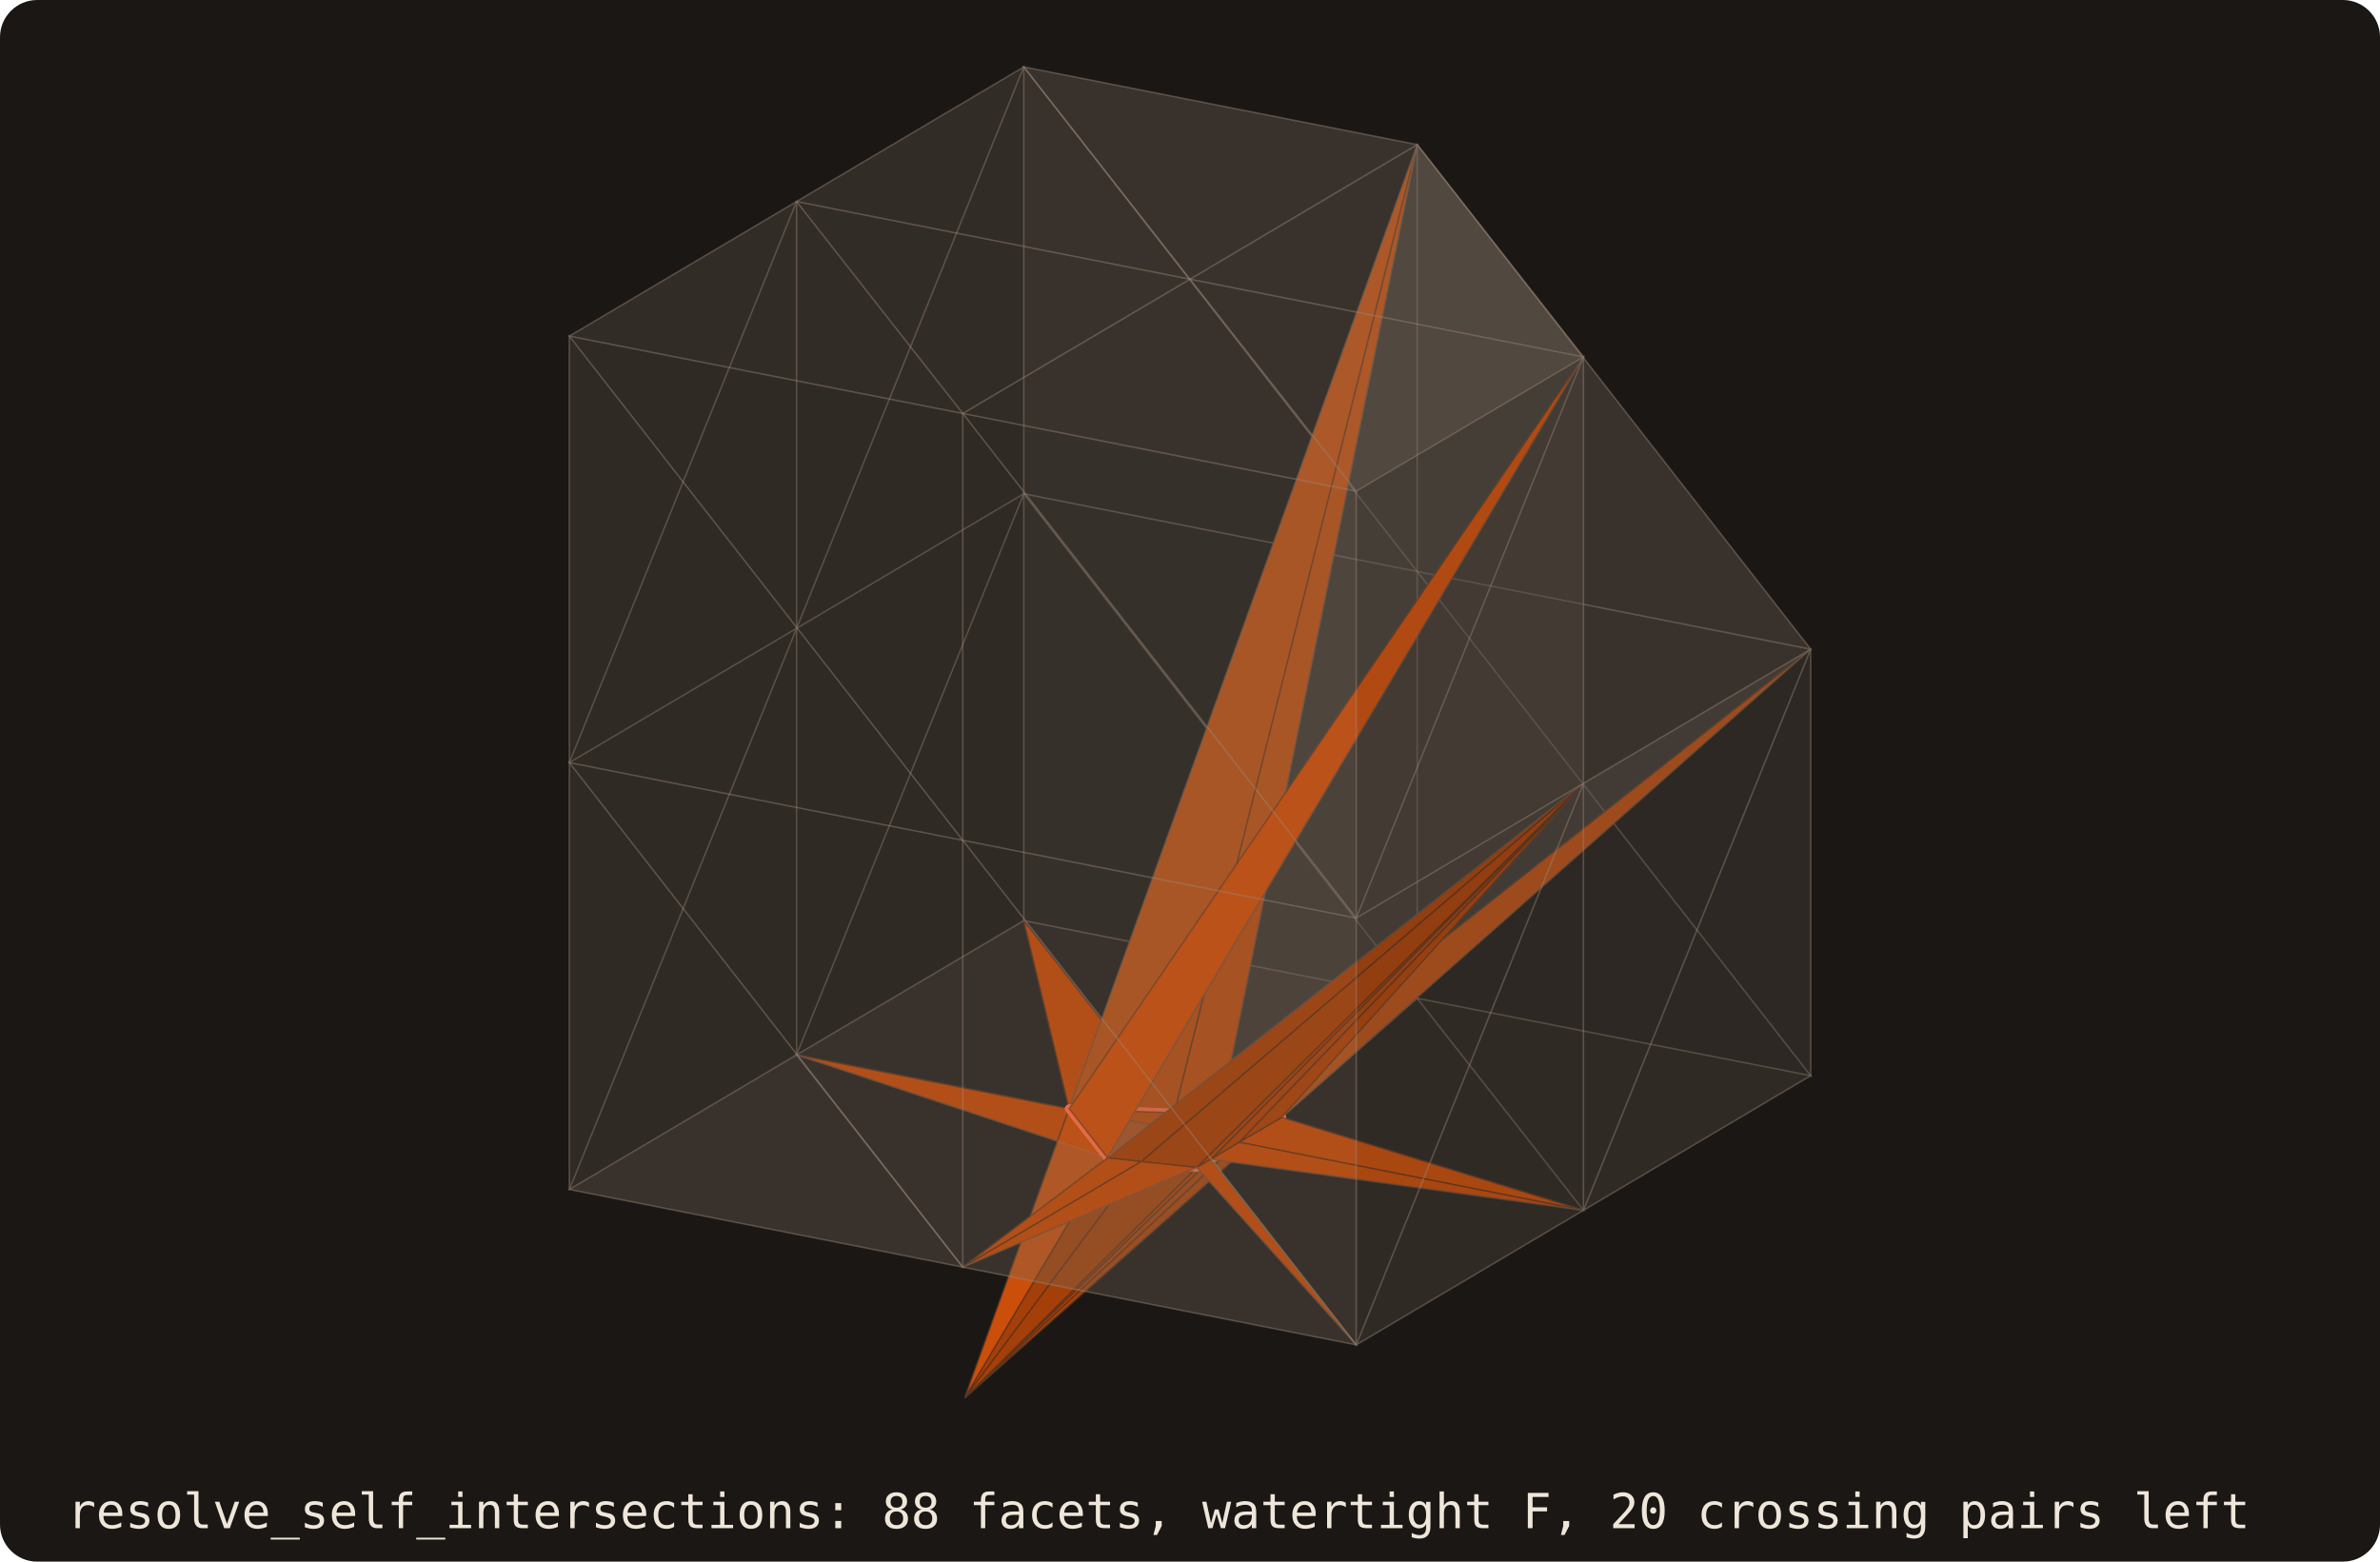
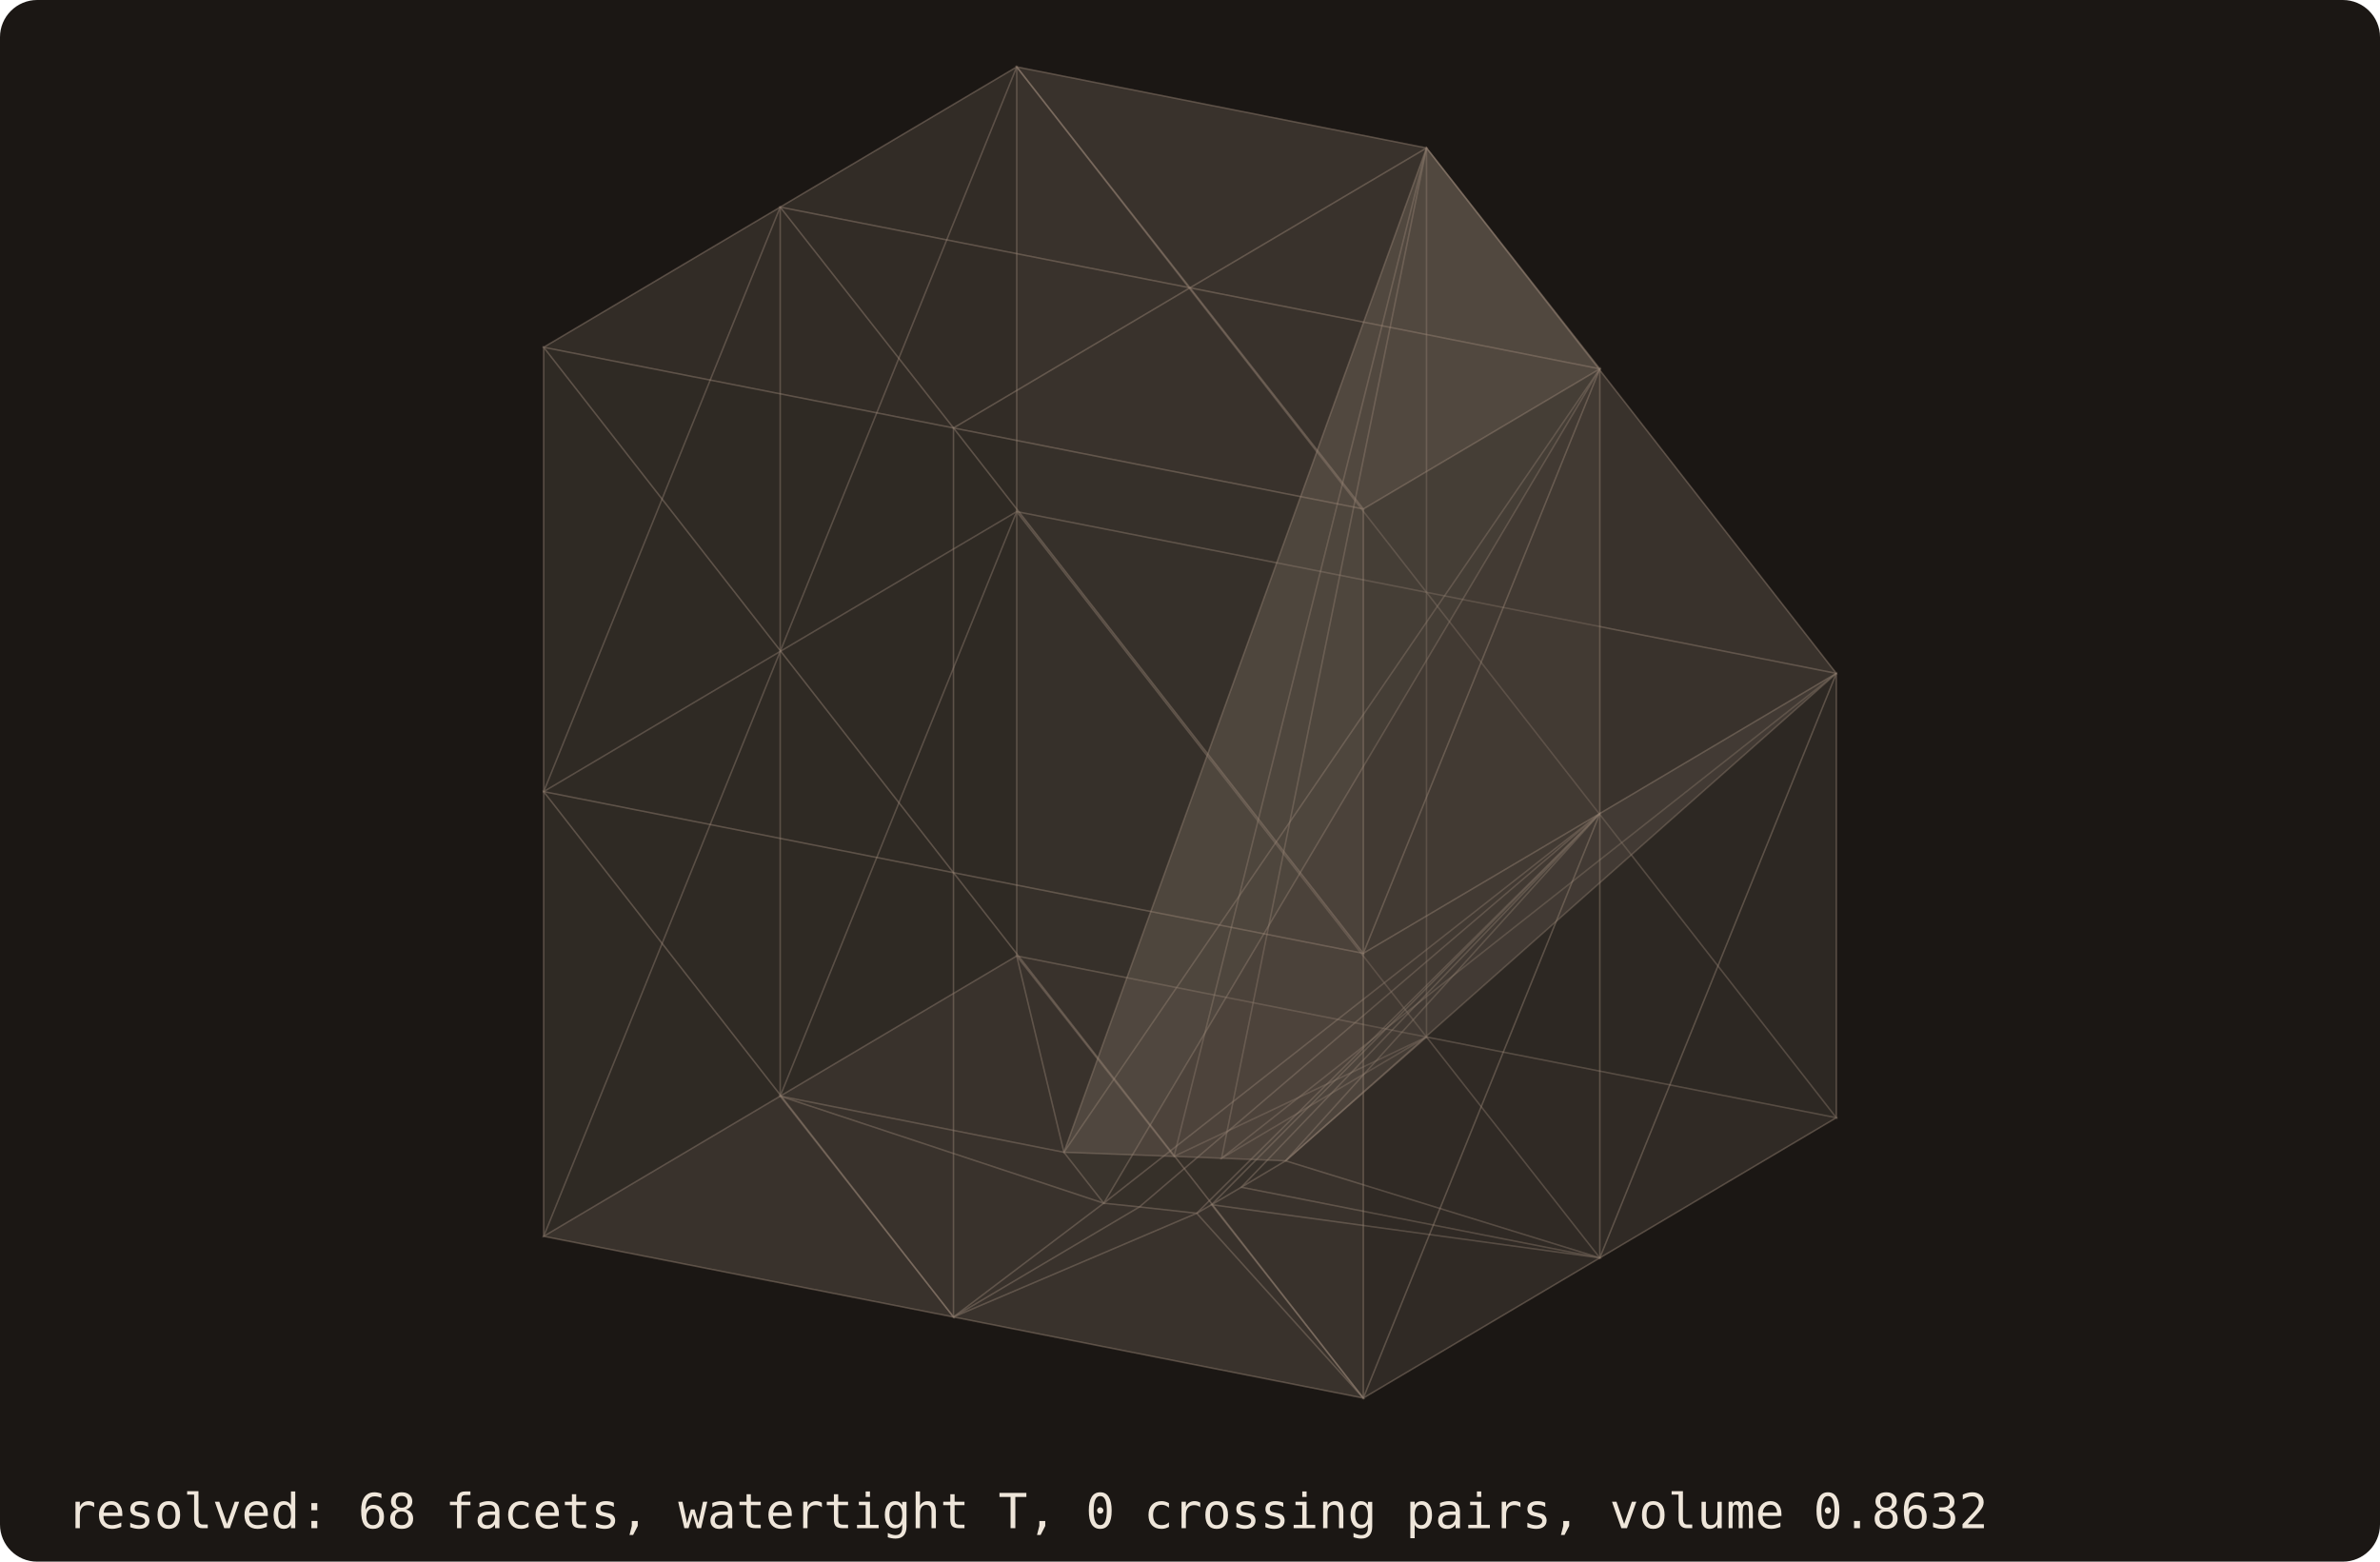
- <svg xmlns="http://www.w3.org/2000/svg" viewBox="0 0 640 420" width="640" height="420" role="img" aria-label="resolve_self_intersections: 88 facets, watertight F, 20 crossing pairs left">
+ <svg xmlns="http://www.w3.org/2000/svg" viewBox="0 0 640 420" width="640" height="420" role="img" aria-label="resolved: 68 facets, watertight T, 0 crossing pairs, volume 0.8632">
  <rect width="640" height="420" rx="10" fill="#1b1714" />
  <clipPath id="card">
    <rect width="640" height="394" rx="10" />
  </clipPath>
  <g clip-path="url(#card)">
    <g fill-opacity="0.18" stroke="#9c8b7a" stroke-opacity="0.25" stroke-width="0.4">
-       <path d="M275.3 247.6L275.3 132.8L381.1 268.5Z" fill="#74675b" />
-       <path d="M275.3 247.6L214.2 283.7L275.3 132.8Z" fill="#403932" />
-       <path d="M381.1 268.5L275.3 132.8L381.1 153.7Z" fill="#74675b" />
-       <path d="M381.1 268.5L315.8 299.3L275.3 247.6Z" fill="#827365" />
-       <path d="M275.3 132.8L275.3 18L381.1 153.7Z" fill="#74675b" />
-       <path d="M275.3 247.6L287.5 298.2L214.2 283.7Z" fill="#827365" />
-       <path d="M275.3 132.8L214.2 169L275.3 18Z" fill="#403932" />
-       <path d="M381.1 268.5L381.1 153.7L486.9 289.3Z" fill="#74675b" />
-       <path d="M287.5 298.2L275.3 247.6L315.8 299.3Z" fill="#827365" />
-     </g>
-     <g stroke="#120f0d" stroke-opacity="0.35" stroke-width="0.4" stroke-linejoin="round">
-       <path d="M287.5 298.2L275.3 247.6L315.8 299.3Z" fill="#c14a0a" />
-     </g>
-     <g fill-opacity="0.18" stroke="#9c8b7a" stroke-opacity="0.25" stroke-width="0.4">
-       <path d="M275.3 132.8L214.2 283.7L214.2 169Z" fill="#403932" />
-       <path d="M275.3 18L381.1 38.9L381.1 153.7Z" fill="#74675b" />
-       <path d="M315.8 299.3L381.1 268.5L328.1 299.8Z" fill="#827365" />
-     </g>
-     <g stroke="#120f0d" stroke-opacity="0.35" stroke-width="0.4" stroke-linejoin="round">
-       <path d="M315.8 299.3L381.1 268.5L328.1 299.8Z" fill="#c14a0a" />
-     </g>
-     <g fill-opacity="0.18" stroke="#9c8b7a" stroke-opacity="0.25" stroke-width="0.4">
-       <path d="M344.7 300.5L328.1 299.8L381.1 268.5Z" fill="#827365" />
-     </g>
-     <g stroke="#120f0d" stroke-opacity="0.35" stroke-width="0.4" stroke-linejoin="round">
-       <path d="M344.7 300.5L328.1 299.8L381.1 268.5Z" fill="#c14a0a" />
-     </g>
-     <g fill-opacity="0.18" stroke="#9c8b7a" stroke-opacity="0.25" stroke-width="0.4">
-       <path d="M381.1 153.7L486.9 174.6L486.9 289.3Z" fill="#74675b" />
-       <path d="M425.8 325.5L381.1 268.5L486.9 289.3Z" fill="#827365" />
-       <path d="M381.1 153.7L381.1 38.9L486.9 174.6Z" fill="#74675b" />
-       <path d="M275.3 18L214.2 169L214.2 54.2Z" fill="#403932" />
-       <path d="M214.2 283.7L287.5 298.2L297.8 311.4Z" fill="#827365" />
-     </g>
-     <g stroke="#120f0d" stroke-opacity="0.35" stroke-width="0.4" stroke-linejoin="round">
-       <path d="M214.2 283.7L287.5 298.2L297.8 311.4Z" fill="#c14a0a" />
-     </g>
-     <g fill-opacity="0.18" stroke="#9c8b7a" stroke-opacity="0.25" stroke-width="0.4">
-       <path d="M425.8 325.5L344.7 300.5L381.1 268.5Z" fill="#827365" />
-       <path d="M315.8 299.3L287.5 298.2L259.4 376Z" fill="#827466" />
-     </g>
-     <g stroke="#120f0d" stroke-opacity="0.35" stroke-width="0.4" stroke-linejoin="round">
-       <path d="M315.8 299.3L287.5 298.2L259.4 376Z" fill="#c14a0a" />
-     </g>
-     <g fill-opacity="0.18" stroke="#9c8b7a" stroke-opacity="0.25" stroke-width="0.4">
-       <path d="M381.1 38.9L287.5 298.2L315.8 299.3Z" fill="#827466" />
-     </g>
-     <g stroke="#120f0d" stroke-opacity="0.35" stroke-width="0.4" stroke-linejoin="round">
-       <path d="M381.1 38.9L287.5 298.2L315.8 299.3Z" fill="#c14a0a" />
-     </g>
-     <g fill-opacity="0.18" stroke="#9c8b7a" stroke-opacity="0.25" stroke-width="0.4">
-       <path d="M328.1 299.8L315.8 299.3L259.4 376Z" fill="#827466" />
-     </g>
-     <g stroke="#120f0d" stroke-opacity="0.35" stroke-width="0.4" stroke-linejoin="round">
-       <path d="M328.1 299.8L315.8 299.3L259.4 376Z" fill="#c14a0a" />
-     </g>
-     <g fill-opacity="0.18" stroke="#9c8b7a" stroke-opacity="0.25" stroke-width="0.4">
-       <path d="M381.1 38.9L315.8 299.3L328.1 299.8Z" fill="#827466" />
-     </g>
-     <g stroke="#120f0d" stroke-opacity="0.35" stroke-width="0.4" stroke-linejoin="round">
-       <path d="M381.1 38.9L315.8 299.3L328.1 299.8Z" fill="#c14a0a" />
-     </g>
-     <g fill-opacity="0.18" stroke="#9c8b7a" stroke-opacity="0.25" stroke-width="0.4">
-       <path d="M328.1 299.8L259.4 376L344.7 300.5Z" fill="#827466" />
-     </g>
-     <g stroke="#120f0d" stroke-opacity="0.35" stroke-width="0.4" stroke-linejoin="round">
-       <path d="M328.1 299.8L259.4 376L344.7 300.5Z" fill="#c14a0a" />
-     </g>
-     <g fill="none">
-       <path d="M287.5 298.2L287.5 298.2" stroke="#ff6b3d" stroke-width="2.2" stroke-linecap="round" />
-       <path d="M287.5 298.2L287.5 298.2" stroke="#ff6b3d" stroke-width="2.2" stroke-linecap="round" />
-       <path d="M287.5 298.2L315.8 299.3" stroke="#ff6b3d" stroke-width="2.2" stroke-linecap="round" />
-       <path d="M287.5 298.2L315.8 299.3" stroke="#ff6b3d" stroke-width="2.2" stroke-linecap="round" />
-     </g>
-     <g fill-opacity="0.18" stroke="#9c8b7a" stroke-opacity="0.25" stroke-width="0.4">
-       <path d="M287.5 298.2L315.8 299.3L320 304.6Z" fill="#827365" />
-     </g>
-     <g stroke="#120f0d" stroke-opacity="0.35" stroke-width="0.4" stroke-linejoin="round">
-       <path d="M287.5 298.2L315.8 299.3L320 304.6Z" fill="#c14a0a" />
-     </g>
-     <g fill-opacity="0.18" stroke="#9c8b7a" stroke-opacity="0.25" stroke-width="0.4">
-       <path d="M214.2 283.7L153.1 319.9L214.2 169Z" fill="#403932" />
-     </g>
-     <g fill="none">
-       <path d="M315.8 299.3L328.1 299.8" stroke="#ff6b3d" stroke-width="2.2" stroke-linecap="round" />
-       <path d="M315.8 299.3L328.1 299.8" stroke="#ff6b3d" stroke-width="2.2" stroke-linecap="round" />
-     </g>
-     <g fill-opacity="0.18" stroke="#9c8b7a" stroke-opacity="0.25" stroke-width="0.4">
-       <path d="M381.1 38.9L328.1 299.8L486.9 174.6Z" fill="#827466" />
-       <path d="M315.8 299.3L328.1 299.8L320 304.6Z" fill="#827365" />
-     </g>
-     <g stroke="#120f0d" stroke-opacity="0.35" stroke-width="0.4" stroke-linejoin="round">
-       <path d="M315.8 299.3L328.1 299.8L320 304.6Z" fill="#c14a0a" />
-     </g>
-     <g fill="none">
-       <path d="M328.1 299.8L344.7 300.5" stroke="#ff6b3d" stroke-width="2.2" stroke-linecap="round" />
-       <path d="M328.1 299.8L344.7 300.5" stroke="#ff6b3d" stroke-width="2.2" stroke-linecap="round" />
-     </g>
-     <g fill-opacity="0.18" stroke="#9c8b7a" stroke-opacity="0.25" stroke-width="0.4">
-       <path d="M328.1 299.8L344.7 300.5L486.9 174.6Z" fill="#827466" />
-     </g>
-     <g stroke="#120f0d" stroke-opacity="0.35" stroke-width="0.4" stroke-linejoin="round">
-       <path d="M328.1 299.8L344.7 300.5L486.9 174.6Z" fill="#c14a0a" />
-     </g>
-     <g fill-opacity="0.18" stroke="#9c8b7a" stroke-opacity="0.25" stroke-width="0.4">
-       <path d="M333.2 307.2L344.7 300.5L259.4 376Z" fill="#726659" />
-     </g>
-     <g stroke="#120f0d" stroke-opacity="0.35" stroke-width="0.4" stroke-linejoin="round">
-       <path d="M333.2 307.2L344.7 300.5L259.4 376Z" fill="#aa4109" />
-     </g>
-     <g fill-opacity="0.18" stroke="#9c8b7a" stroke-opacity="0.25" stroke-width="0.4">
-       <path d="M333.2 307.2L328.1 299.8L344.7 300.5Z" fill="#827365" />
-     </g>
-     <g stroke="#120f0d" stroke-opacity="0.35" stroke-width="0.4" stroke-linejoin="round">
-       <path d="M333.2 307.2L328.1 299.8L344.7 300.5Z" fill="#c14a0a" />
-     </g>
-     <g fill-opacity="0.18" stroke="#9c8b7a" stroke-opacity="0.25" stroke-width="0.4">
-       <path d="M287.5 298.2L297.8 311.4L259.4 376Z" fill="#897a6b" />
-     </g>
-     <g stroke="#120f0d" stroke-opacity="0.35" stroke-width="0.4" stroke-linejoin="round">
-       <path d="M287.5 298.2L297.8 311.4L259.4 376Z" fill="#cb4e0b" />
-     </g>
-     <g fill-opacity="0.18" stroke="#9c8b7a" stroke-opacity="0.25" stroke-width="0.4">
-       <path d="M328.1 299.8L333.2 307.2L320 304.6Z" fill="#827365" />
-       <path d="M320 75.1L381.1 38.9L275.3 18Z" fill="#827365" />
-       <path d="M297.8 311.4L287.5 298.2L320 304.6Z" fill="#827365" />
-     </g>
-     <g fill="none">
-       <path d="M333.2 307.2L344.7 300.5" stroke="#ff6b3d" stroke-width="2.2" stroke-linecap="round" />
-       <path d="M333.2 307.2L344.7 300.5" stroke="#ff6b3d" stroke-width="2.2" stroke-linecap="round" />
-     </g>
-     <g fill-opacity="0.18" stroke="#9c8b7a" stroke-opacity="0.25" stroke-width="0.4">
-       <path d="M333.2 307.2L259.4 376L325.6 311.8Z" fill="#726659" />
-     </g>
-     <g stroke="#120f0d" stroke-opacity="0.35" stroke-width="0.4" stroke-linejoin="round">
-       <path d="M333.2 307.2L259.4 376L325.6 311.8Z" fill="#aa4109" />
-     </g>
-     <g fill="none">
-       <path d="M287.5 298.2L297.8 311.4" stroke="#ff6b3d" stroke-width="2.2" stroke-linecap="round" />
-       <path d="M287.5 298.2L297.8 311.4" stroke="#ff6b3d" stroke-width="2.2" stroke-linecap="round" />
-     </g>
-     <g fill-opacity="0.18" stroke="#9c8b7a" stroke-opacity="0.25" stroke-width="0.4">
-       <path d="M486.9 289.3L486.9 174.6L425.8 325.5Z" fill="#403932" />
-       <path d="M306.9 312.4L259.4 376L297.8 311.4Z" fill="#6f6357" />
-     </g>
-     <g stroke="#120f0d" stroke-opacity="0.35" stroke-width="0.4" stroke-linejoin="round">
-       <path d="M306.9 312.4L259.4 376L297.8 311.4Z" fill="#a53f09" />
-     </g>
-     <g fill-opacity="0.18" stroke="#9c8b7a" stroke-opacity="0.25" stroke-width="0.4">
-       <path d="M325.6 311.8L320 304.6L333.2 307.2Z" fill="#827365" />
-     </g>
-     <g stroke="#120f0d" stroke-opacity="0.35" stroke-width="0.4" stroke-linejoin="round">
-       <path d="M325.6 311.8L320 304.6L333.2 307.2Z" fill="#c14a0a" />
-     </g>
-     <g fill-opacity="0.18" stroke="#9c8b7a" stroke-opacity="0.25" stroke-width="0.4">
-       <path d="M325.6 311.8L259.4 376L321.8 314Z" fill="#726659" />
-     </g>
-     <g stroke="#120f0d" stroke-opacity="0.35" stroke-width="0.4" stroke-linejoin="round">
-       <path d="M325.6 311.8L259.4 376L321.8 314Z" fill="#aa4109" />
-     </g>
-     <g fill-opacity="0.18" stroke="#9c8b7a" stroke-opacity="0.25" stroke-width="0.4">
-       <path d="M306.9 312.4L321.8 314L259.4 376Z" fill="#6f6357" />
-     </g>
-     <g stroke="#120f0d" stroke-opacity="0.35" stroke-width="0.4" stroke-linejoin="round">
-       <path d="M306.9 312.4L321.8 314L259.4 376Z" fill="#a53f09" />
-     </g>
-     <g fill-opacity="0.18" stroke="#9c8b7a" stroke-opacity="0.25" stroke-width="0.4">
-       <path d="M214.2 54.2L320 75.1L275.3 18Z" fill="#827365" />
-       <path d="M297.8 311.4L320 304.6L306.9 312.4Z" fill="#827365" />
-     </g>
-     <g stroke="#120f0d" stroke-opacity="0.35" stroke-width="0.4" stroke-linejoin="round">
-       <path d="M297.8 311.4L320 304.6L306.9 312.4Z" fill="#c14a0a" />
-     </g>
-     <g fill-opacity="0.18" stroke="#9c8b7a" stroke-opacity="0.25" stroke-width="0.4">
-       <path d="M306.9 312.4L320 304.6L325.6 311.8Z" fill="#827365" />
-     </g>
-     <g fill="none">
-       <path d="M325.6 311.8L333.2 307.2" stroke="#ff6b3d" stroke-width="2.2" stroke-linecap="round" />
-       <path d="M325.6 311.8L333.2 307.2" stroke="#ff6b3d" stroke-width="2.2" stroke-linecap="round" />
-     </g>
-     <g fill-opacity="0.18" stroke="#9c8b7a" stroke-opacity="0.25" stroke-width="0.4">
-       <path d="M333.2 307.2L344.7 300.5L425.8 325.5Z" fill="#827365" />
-     </g>
-     <g stroke="#120f0d" stroke-opacity="0.35" stroke-width="0.4" stroke-linejoin="round">
-       <path d="M333.2 307.2L344.7 300.5L425.8 325.5Z" fill="#c14a0a" />
-     </g>
-     <g fill-opacity="0.18" stroke="#9c8b7a" stroke-opacity="0.25" stroke-width="0.4">
-       <path d="M214.2 283.7L297.8 311.4L258.9 340.8Z" fill="#827365" />
-       <path d="M306.9 312.4L325.6 311.8L321.8 314Z" fill="#827365" />
-     </g>
-     <g stroke="#120f0d" stroke-opacity="0.35" stroke-width="0.4" stroke-linejoin="round">
-       <path d="M306.9 312.4L325.6 311.8L321.8 314Z" fill="#c14a0a" />
-     </g>
-     <g fill="none">
-       <path d="M297.8 311.4L306.9 312.4" stroke="#ff6b3d" stroke-width="2.2" stroke-linecap="round" />
-       <path d="M297.8 311.4L306.9 312.4" stroke="#ff6b3d" stroke-width="2.2" stroke-linecap="round" />
-       <path d="M321.8 314L325.6 311.8" stroke="#ff6b3d" stroke-width="2.2" stroke-linecap="round" />
-       <path d="M321.8 314L325.6 311.8" stroke="#ff6b3d" stroke-width="2.2" stroke-linecap="round" />
-       <path d="M306.9 312.4L321.8 314" stroke="#ff6b3d" stroke-width="2.2" stroke-linecap="round" />
-       <path d="M306.9 312.4L321.8 314" stroke="#ff6b3d" stroke-width="2.2" stroke-linecap="round" />
-     </g>
-     <g fill-opacity="0.18" stroke="#9c8b7a" stroke-opacity="0.25" stroke-width="0.4">
-       <path d="M153.1 319.9L214.2 283.7L258.9 340.8Z" fill="#827365" />
-       <path d="M325.6 311.8L333.2 307.2L425.8 325.5Z" fill="#827365" />
-     </g>
-     <g stroke="#120f0d" stroke-opacity="0.35" stroke-width="0.4" stroke-linejoin="round">
-       <path d="M325.6 311.8L333.2 307.2L425.8 325.5Z" fill="#c14a0a" />
-     </g>
-     <g fill-opacity="0.18" stroke="#9c8b7a" stroke-opacity="0.25" stroke-width="0.4">
-       <path d="M425.8 210.7L486.9 174.6L344.7 300.5Z" fill="#726659" />
-       <path d="M214.2 54.2L214.2 169L153.1 205.1Z" fill="#403932" />
-       <path d="M425.8 210.7L344.7 300.5L333.2 307.2Z" fill="#726659" />
-     </g>
-     <g stroke="#120f0d" stroke-opacity="0.35" stroke-width="0.4" stroke-linejoin="round">
-       <path d="M425.8 210.7L344.7 300.5L333.2 307.2Z" fill="#aa4109" />
-     </g>
-     <g fill-opacity="0.18" stroke="#9c8b7a" stroke-opacity="0.25" stroke-width="0.4">
-       <path d="M425.8 96L287.5 298.2L381.1 38.9Z" fill="#897a6b" />
-       <path d="M214.2 169L153.1 319.9L153.1 205.1Z" fill="#403932" />
-       <path d="M425.8 210.7L333.2 307.2L325.6 311.8Z" fill="#726659" />
-     </g>
-     <g stroke="#120f0d" stroke-opacity="0.35" stroke-width="0.4" stroke-linejoin="round">
-       <path d="M425.8 210.7L333.2 307.2L325.6 311.8Z" fill="#aa4109" />
-     </g>
-     <g fill-opacity="0.18" stroke="#9c8b7a" stroke-opacity="0.25" stroke-width="0.4">
-       <path d="M425.8 210.7L306.9 312.4L297.8 311.4Z" fill="#6f6357" />
-     </g>
-     <g stroke="#120f0d" stroke-opacity="0.35" stroke-width="0.4" stroke-linejoin="round">
-       <path d="M425.8 210.7L306.9 312.4L297.8 311.4Z" fill="#a53f09" />
-     </g>
-     <g fill-opacity="0.18" stroke="#9c8b7a" stroke-opacity="0.25" stroke-width="0.4">
-       <path d="M297.8 311.4L306.9 312.4L258.9 340.8Z" fill="#827365" />
-     </g>
-     <g stroke="#120f0d" stroke-opacity="0.35" stroke-width="0.4" stroke-linejoin="round">
-       <path d="M297.8 311.4L306.9 312.4L258.9 340.8Z" fill="#c14a0a" />
-     </g>
-     <g fill-opacity="0.18" stroke="#9c8b7a" stroke-opacity="0.25" stroke-width="0.4">
-       <path d="M287.5 298.2L425.8 96L297.8 311.4Z" fill="#897a6b" />
-     </g>
-     <g stroke="#120f0d" stroke-opacity="0.35" stroke-width="0.4" stroke-linejoin="round">
-       <path d="M287.5 298.2L425.8 96L297.8 311.4Z" fill="#cb4e0b" />
-     </g>
-     <g fill-opacity="0.18" stroke="#9c8b7a" stroke-opacity="0.25" stroke-width="0.4">
-       <path d="M425.8 210.7L325.6 311.8L321.8 314Z" fill="#726659" />
-     </g>
-     <g stroke="#120f0d" stroke-opacity="0.35" stroke-width="0.4" stroke-linejoin="round">
-       <path d="M425.8 210.7L325.6 311.8L321.8 314Z" fill="#aa4109" />
-     </g>
-     <g fill-opacity="0.18" stroke="#9c8b7a" stroke-opacity="0.25" stroke-width="0.4">
-       <path d="M306.9 312.4L425.8 210.7L321.8 314Z" fill="#6f6357" />
-     </g>
-     <g stroke="#120f0d" stroke-opacity="0.35" stroke-width="0.4" stroke-linejoin="round">
-       <path d="M306.9 312.4L425.8 210.7L321.8 314Z" fill="#a53f09" />
-     </g>
-     <g fill-opacity="0.18" stroke="#9c8b7a" stroke-opacity="0.25" stroke-width="0.4">
-       <path d="M258.9 340.8L306.9 312.4L321.8 314Z" fill="#827365" />
-     </g>
-     <g stroke="#120f0d" stroke-opacity="0.35" stroke-width="0.4" stroke-linejoin="round">
-       <path d="M258.9 340.8L306.9 312.4L321.8 314Z" fill="#c14a0a" />
-     </g>
-     <g fill-opacity="0.18" stroke="#9c8b7a" stroke-opacity="0.25" stroke-width="0.4">
-       <path d="M425.8 325.5L486.9 174.6L425.8 210.7Z" fill="#403932" />
-       <path d="M321.8 314L325.6 311.8L364.7 361.7Z" fill="#827365" />
-     </g>
-     <g stroke="#120f0d" stroke-opacity="0.35" stroke-width="0.4" stroke-linejoin="round">
-       <path d="M321.8 314L325.6 311.8L364.7 361.7Z" fill="#c14a0a" />
-     </g>
-     <g fill-opacity="0.18" stroke="#9c8b7a" stroke-opacity="0.25" stroke-width="0.4">
-       <path d="M320 75.1L425.8 96L381.1 38.9Z" fill="#827365" />
-       <path d="M153.1 319.9L258.9 340.8L153.1 205.1Z" fill="#74675b" />
-       <path d="M425.8 325.5L364.7 361.7L325.6 311.8Z" fill="#827365" />
-       <path d="M214.2 54.2L153.1 205.1L153.1 90.4Z" fill="#403932" />
-       <path d="M425.8 210.7L297.8 311.4L425.8 96Z" fill="#6f6357" />
-       <path d="M258.9 340.8L321.8 314L364.7 361.7Z" fill="#827365" />
-       <path d="M214.2 54.2L258.9 111.2L320 75.1Z" fill="#827365" />
-       <path d="M425.8 325.5L425.8 210.7L364.7 361.7Z" fill="#403932" />
-       <path d="M153.1 205.1L258.9 340.8L258.9 226Z" fill="#74675b" />
-       <path d="M153.1 90.4L258.9 111.2L214.2 54.2Z" fill="#827365" />
-       <path d="M153.1 205.1L258.9 226L153.1 90.4Z" fill="#74675b" />
-       <path d="M258.9 340.8L364.7 361.7L258.9 226Z" fill="#74675b" />
-       <path d="M425.8 210.7L425.8 96L364.7 246.9Z" fill="#403932" />
-       <path d="M153.1 90.4L258.9 226L258.9 111.2Z" fill="#74675b" />
-       <path d="M425.8 210.7L364.7 246.9L364.7 361.7Z" fill="#403932" />
-       <path d="M364.7 132.1L425.8 96L320 75.1Z" fill="#827365" />
-       <path d="M258.9 226L364.7 361.7L364.7 246.9Z" fill="#74675b" />
-       <path d="M258.9 111.2L364.7 132.1L320 75.1Z" fill="#827365" />
-       <path d="M258.9 111.2L258.9 226L364.7 246.9Z" fill="#74675b" />
-       <path d="M425.8 96L364.7 132.1L364.7 246.9Z" fill="#403932" />
-       <path d="M258.9 111.2L364.7 246.9L364.7 132.1Z" fill="#74675b" />
+       <path d="M273.4 257.1L273.4 137.6L383.6 278.9Z" fill="#74675b" />
+       <path d="M273.4 257.1L209.8 294.8L273.4 137.6Z" fill="#403932" />
+       <path d="M383.6 278.9L273.4 137.6L383.6 159.3Z" fill="#74675b" />
+       <path d="M383.6 278.9L315.7 311L273.4 257.1Z" fill="#827365" />
+       <path d="M273.4 137.6L273.4 18L383.6 159.3Z" fill="#74675b" />
+       <path d="M273.4 257.1L286.1 309.9L209.8 294.8Z" fill="#827365" />
+       <path d="M273.4 137.6L209.8 175.2L273.4 18Z" fill="#403932" />
+       <path d="M383.6 278.9L383.6 159.3L493.8 300.6Z" fill="#74675b" />
+       <path d="M286.1 309.9L273.4 257.1L315.7 311Z" fill="#827365" />
+       <path d="M273.4 137.6L209.8 294.8L209.8 175.2Z" fill="#403932" />
+       <path d="M273.4 18L383.6 39.8L383.6 159.3Z" fill="#74675b" />
+       <path d="M315.7 311L383.6 278.9L328.5 311.5Z" fill="#827365" />
+       <path d="M345.7 312.2L328.5 311.5L383.6 278.9Z" fill="#827365" />
+       <path d="M383.6 159.3L493.8 181.1L493.8 300.6Z" fill="#74675b" />
+       <path d="M430.2 338.3L383.6 278.9L493.8 300.6Z" fill="#827365" />
+       <path d="M383.6 159.3L383.6 39.8L493.8 181.1Z" fill="#74675b" />
+       <path d="M273.4 18L209.8 175.2L209.8 55.7Z" fill="#403932" />
+       <path d="M209.8 294.8L286.1 309.9L296.8 323.6Z" fill="#827365" />
+       <path d="M430.2 338.3L345.7 312.2L383.6 278.9Z" fill="#827365" />
+       <path d="M383.6 39.8L286.1 309.9L315.7 311Z" fill="#827466" />
+       <path d="M383.6 39.8L315.7 311L328.5 311.5Z" fill="#827466" />
+       <path d="M209.8 294.8L146.2 332.5L209.8 175.2Z" fill="#403932" />
+       <path d="M383.6 39.8L328.5 311.5L493.8 181.1Z" fill="#827466" />
+       <path d="M328.5 311.5L345.7 312.2L493.8 181.1Z" fill="#827466" />
+       <path d="M320 77.4L383.6 39.8L273.4 18Z" fill="#827365" />
+       <path d="M493.8 300.6L493.8 181.1L430.2 338.3Z" fill="#403932" />
+       <path d="M209.8 55.7L320 77.4L273.4 18Z" fill="#827365" />
+       <path d="M333.8 319.3L345.7 312.2L430.2 338.3Z" fill="#827365" />
+       <path d="M209.8 294.8L296.8 323.6L256.4 354.2Z" fill="#827365" />
+       <path d="M146.2 332.5L209.8 294.8L256.4 354.2Z" fill="#827365" />
+       <path d="M325.8 324L333.8 319.3L430.2 338.3Z" fill="#827365" />
+       <path d="M430.2 218.8L493.8 181.1L345.7 312.2Z" fill="#726659" />
+       <path d="M209.8 55.7L209.8 175.2L146.2 212.9Z" fill="#403932" />
+       <path d="M430.2 218.8L345.7 312.2L333.8 319.3Z" fill="#726659" />
+       <path d="M430.2 99.2L286.1 309.9L383.6 39.8Z" fill="#897a6b" />
+       <path d="M209.8 175.2L146.2 332.5L146.2 212.9Z" fill="#403932" />
+       <path d="M430.2 218.8L333.8 319.3L325.8 324Z" fill="#726659" />
+       <path d="M430.2 218.8L306.4 324.6L296.8 323.6Z" fill="#6f6357" />
+       <path d="M296.8 323.6L306.4 324.6L256.4 354.2Z" fill="#827365" />
+       <path d="M286.1 309.9L430.2 99.2L296.8 323.6Z" fill="#897a6b" />
+       <path d="M430.2 218.8L325.8 324L321.8 326.3Z" fill="#726659" />
+       <path d="M306.4 324.6L430.2 218.8L321.8 326.3Z" fill="#6f6357" />
+       <path d="M256.4 354.2L306.4 324.6L321.8 326.3Z" fill="#827365" />
+       <path d="M430.2 338.3L493.8 181.1L430.2 218.8Z" fill="#403932" />
+       <path d="M321.8 326.3L325.8 324L366.6 376Z" fill="#827365" />
+       <path d="M320 77.4L430.2 99.2L383.6 39.8Z" fill="#827365" />
+       <path d="M146.2 332.5L256.4 354.2L146.2 212.9Z" fill="#74675b" />
+       <path d="M430.2 338.3L366.6 376L325.8 324Z" fill="#827365" />
+       <path d="M209.8 55.7L146.2 212.9L146.2 93.4Z" fill="#403932" />
+       <path d="M430.2 218.8L296.8 323.6L430.2 99.2Z" fill="#6f6357" />
+       <path d="M256.4 354.2L321.8 326.3L366.6 376Z" fill="#827365" />
+       <path d="M209.8 55.7L256.4 115.1L320 77.4Z" fill="#827365" />
+       <path d="M430.2 338.3L430.2 218.8L366.6 376Z" fill="#403932" />
+       <path d="M146.2 212.9L256.4 354.2L256.4 234.7Z" fill="#74675b" />
+       <path d="M146.2 93.4L256.4 115.1L209.8 55.7Z" fill="#827365" />
+       <path d="M146.2 212.9L256.4 234.7L146.2 93.4Z" fill="#74675b" />
+       <path d="M256.4 354.2L366.6 376L256.4 234.7Z" fill="#74675b" />
+       <path d="M430.2 218.8L430.2 99.2L366.6 256.4Z" fill="#403932" />
+       <path d="M146.2 93.4L256.4 234.7L256.4 115.1Z" fill="#74675b" />
+       <path d="M430.2 218.8L366.6 256.4L366.6 376Z" fill="#403932" />
+       <path d="M366.6 136.9L430.2 99.2L320 77.4Z" fill="#827365" />
+       <path d="M256.4 234.7L366.6 376L366.6 256.4Z" fill="#74675b" />
+       <path d="M256.4 115.1L366.6 136.9L320 77.4Z" fill="#827365" />
+       <path d="M256.4 115.1L256.4 234.7L366.6 256.4Z" fill="#74675b" />
+       <path d="M430.2 99.2L366.6 136.9L366.6 256.4Z" fill="#403932" />
+       <path d="M256.4 115.1L366.6 256.4L366.6 136.9Z" fill="#74675b" />
    </g>
  </g>
-   <text x="18" y="411" fill="#efe6da" font-family="ui-monospace,SFMono-Regular,Menlo,monospace" font-size="13">resolve_self_intersections: 88 facets, watertight F, 20 crossing pairs left</text>
+   <text x="18" y="411" fill="#efe6da" font-family="ui-monospace,SFMono-Regular,Menlo,monospace" font-size="13">resolved: 68 facets, watertight T, 0 crossing pairs, volume 0.8632</text>
</svg>
